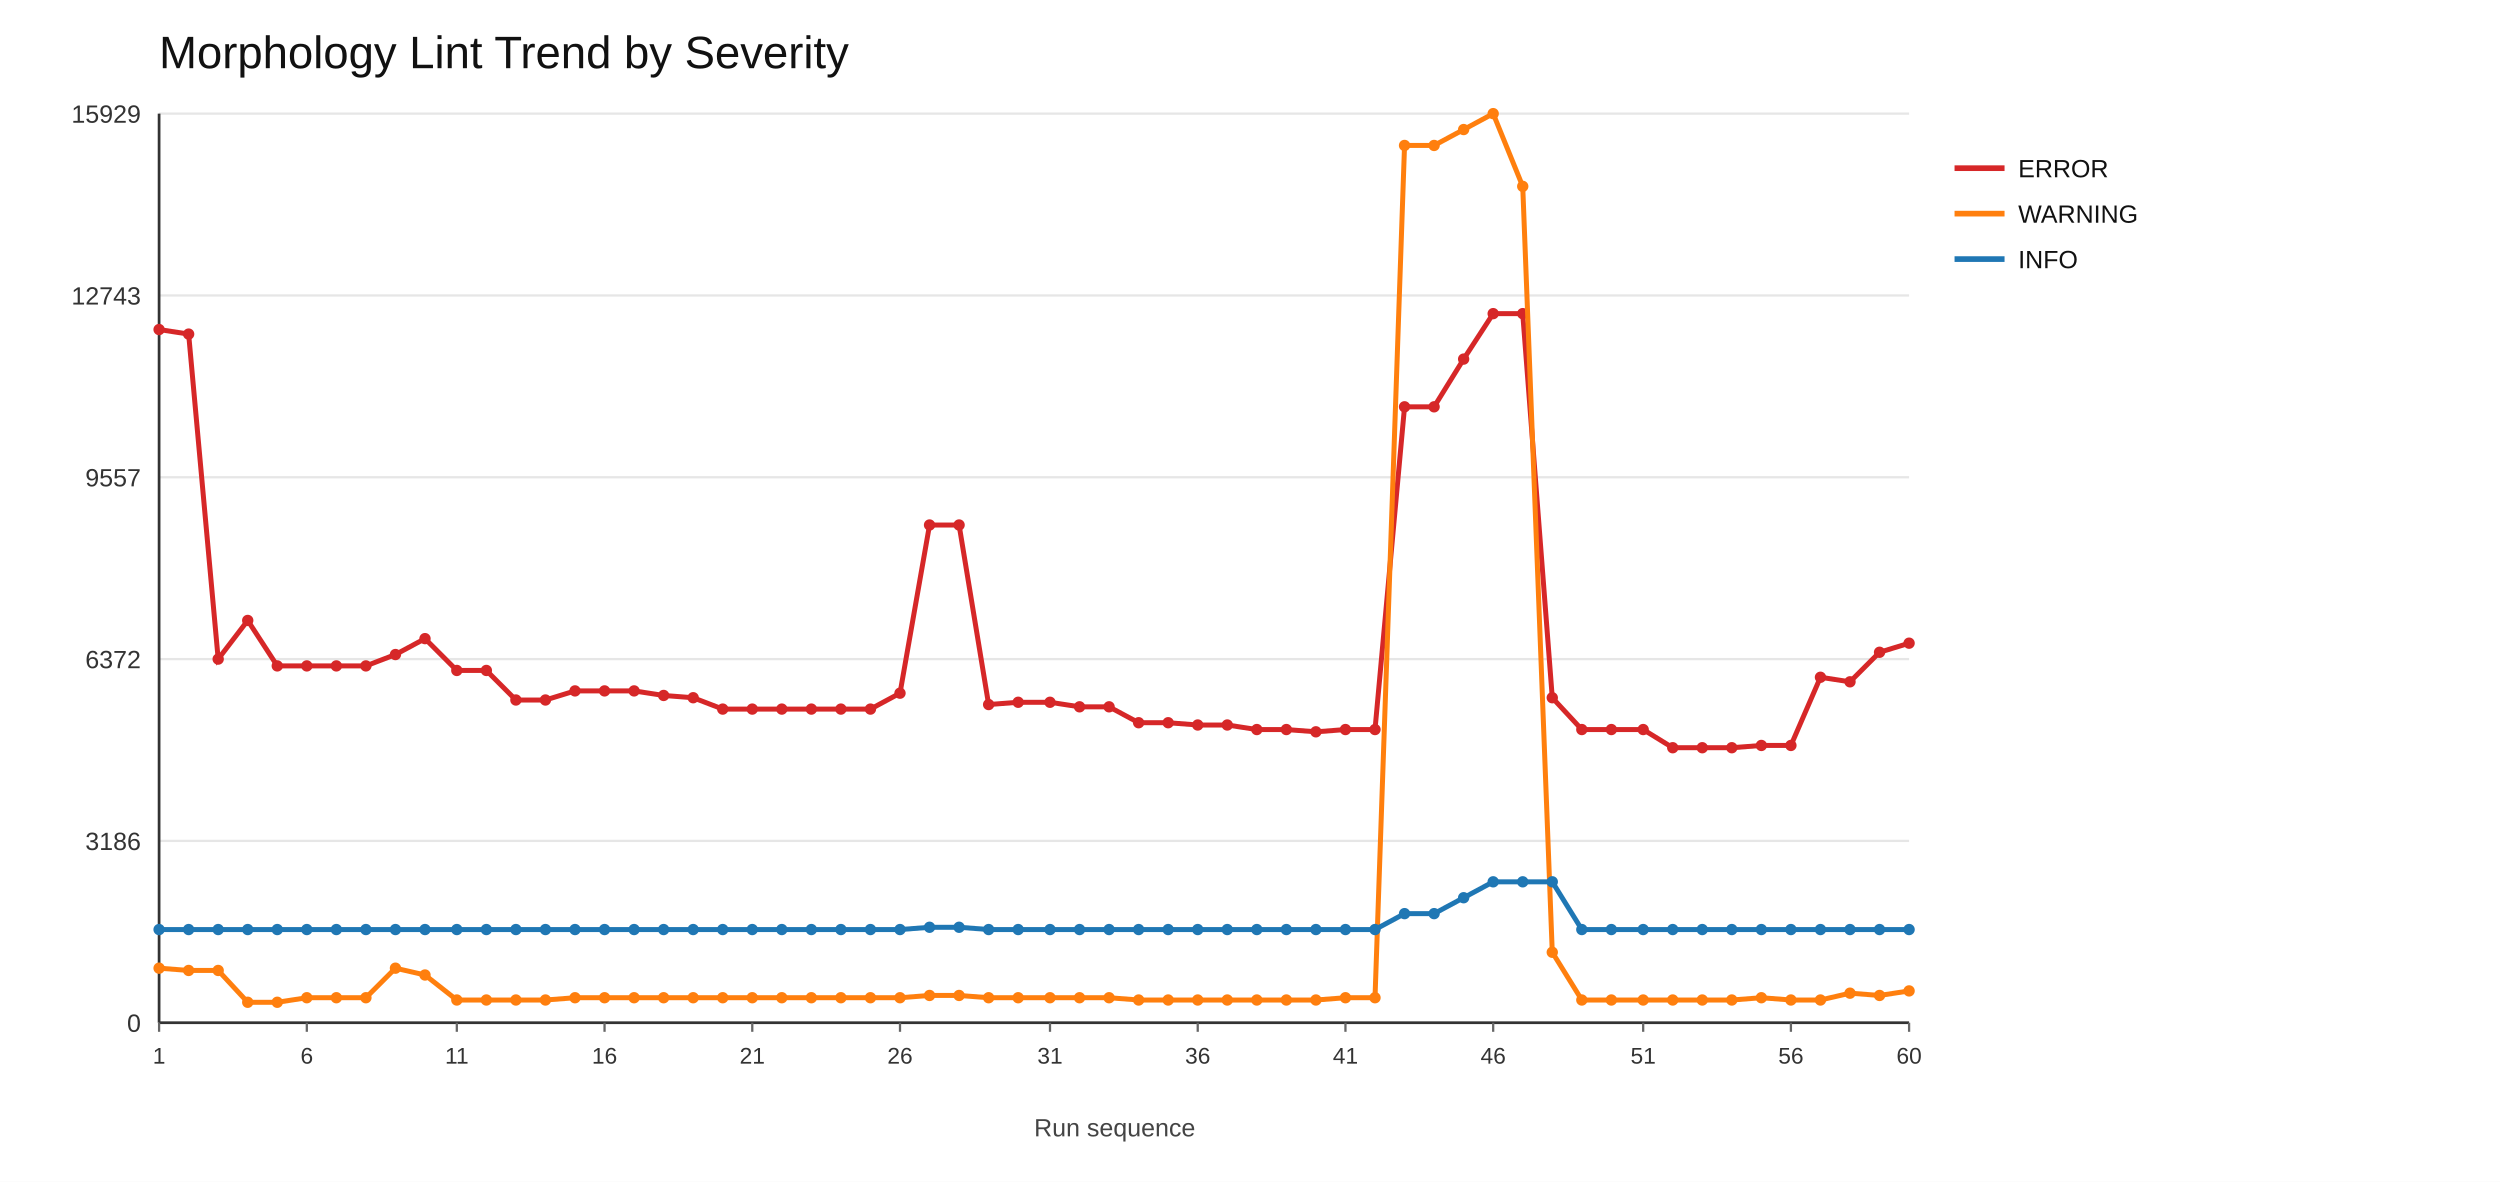
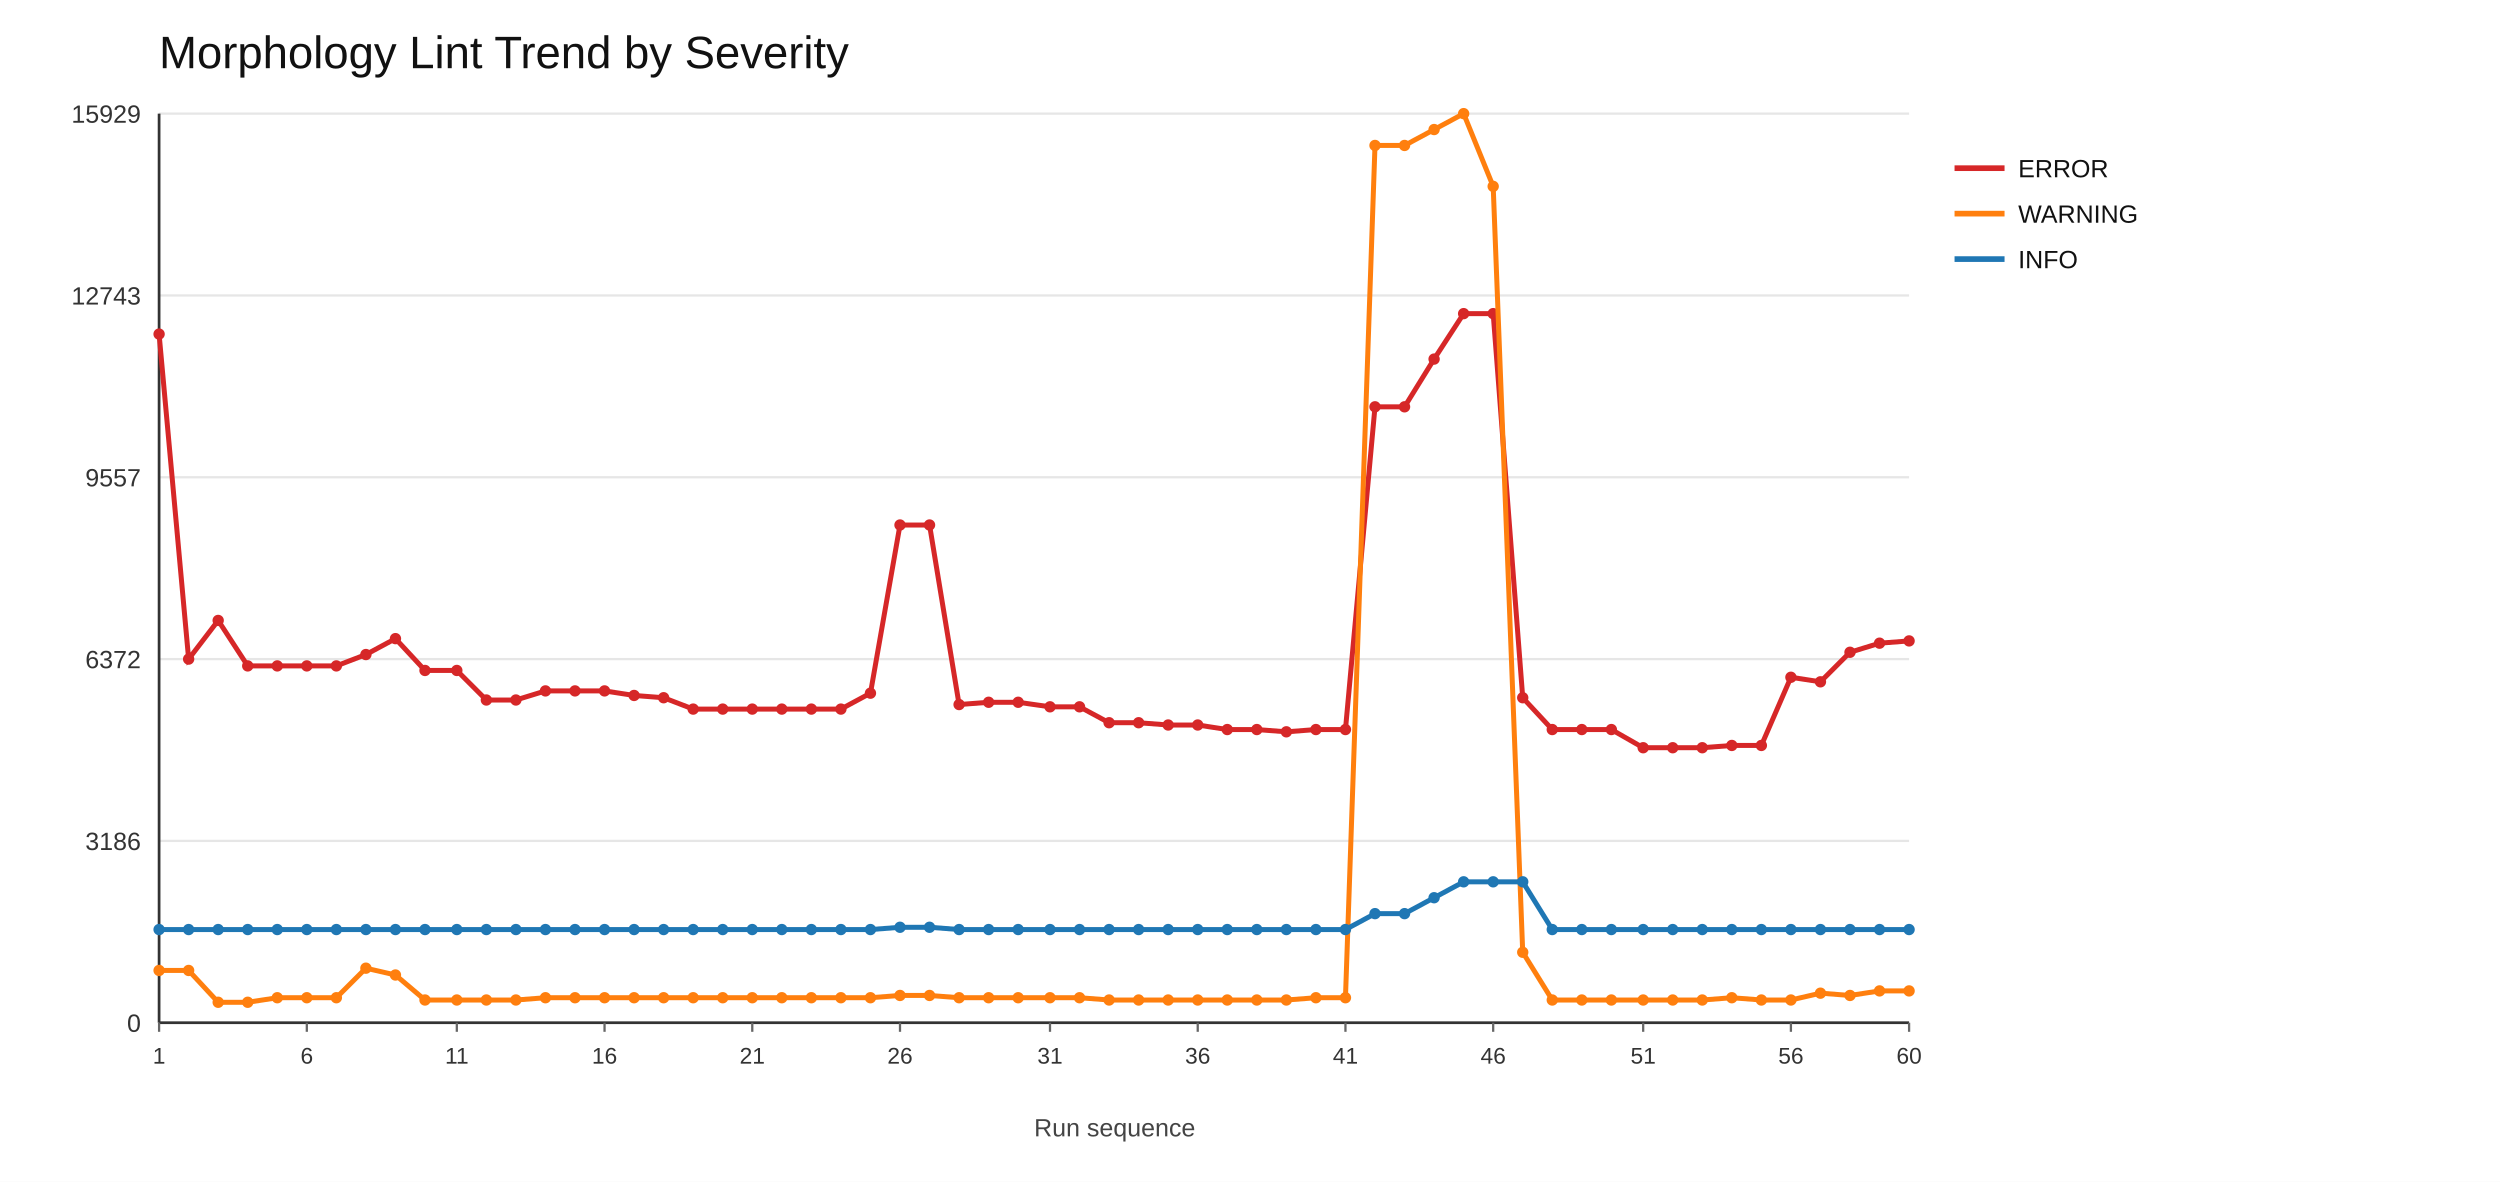
<svg xmlns="http://www.w3.org/2000/svg" width="1100" height="520">
  <rect x="0" y="0" width="1100" height="520" fill="#ffffff" />
  <text x="70" y="30" font-size="20" font-family="Arial" fill="#111">Morphology Lint Trend by Severity</text>
  <line x1="70" y1="450" x2="840" y2="450" stroke="#e6e6e6" stroke-width="1" />
  <text x="62" y="454" font-size="11" font-family="Arial" fill="#333" text-anchor="end">0</text>
  <line x1="70" y1="370" x2="840" y2="370" stroke="#e6e6e6" stroke-width="1" />
  <text x="62" y="374" font-size="11" font-family="Arial" fill="#333" text-anchor="end">3186</text>
  <line x1="70" y1="290" x2="840" y2="290" stroke="#e6e6e6" stroke-width="1" />
  <text x="62" y="294" font-size="11" font-family="Arial" fill="#333" text-anchor="end">6372</text>
  <line x1="70" y1="210" x2="840" y2="210" stroke="#e6e6e6" stroke-width="1" />
  <text x="62" y="214" font-size="11" font-family="Arial" fill="#333" text-anchor="end">9557</text>
  <line x1="70" y1="130" x2="840" y2="130" stroke="#e6e6e6" stroke-width="1" />
  <text x="62" y="134" font-size="11" font-family="Arial" fill="#333" text-anchor="end">12743</text>
  <line x1="70" y1="50" x2="840" y2="50" stroke="#e6e6e6" stroke-width="1" />
  <text x="62" y="54" font-size="11" font-family="Arial" fill="#333" text-anchor="end">15929</text>
  <line x1="70" y1="450" x2="840" y2="450" stroke="#333" stroke-width="1.2" />
  <line x1="70" y1="50" x2="70" y2="450" stroke="#333" stroke-width="1.2" />
  <line x1="70" y1="450" x2="70" y2="454" stroke="#666" stroke-width="1" />
  <text x="70" y="468" font-size="10" font-family="Arial" fill="#333" text-anchor="middle">1</text>
  <line x1="135" y1="450" x2="135" y2="454" stroke="#666" stroke-width="1" />
  <text x="135" y="468" font-size="10" font-family="Arial" fill="#333" text-anchor="middle">6</text>
  <line x1="201" y1="450" x2="201" y2="454" stroke="#666" stroke-width="1" />
  <text x="201" y="468" font-size="10" font-family="Arial" fill="#333" text-anchor="middle">11</text>
  <line x1="266" y1="450" x2="266" y2="454" stroke="#666" stroke-width="1" />
  <text x="266" y="468" font-size="10" font-family="Arial" fill="#333" text-anchor="middle">16</text>
  <line x1="331" y1="450" x2="331" y2="454" stroke="#666" stroke-width="1" />
  <text x="331" y="468" font-size="10" font-family="Arial" fill="#333" text-anchor="middle">21</text>
  <line x1="396" y1="450" x2="396" y2="454" stroke="#666" stroke-width="1" />
  <text x="396" y="468" font-size="10" font-family="Arial" fill="#333" text-anchor="middle">26</text>
  <line x1="462" y1="450" x2="462" y2="454" stroke="#666" stroke-width="1" />
  <text x="462" y="468" font-size="10" font-family="Arial" fill="#333" text-anchor="middle">31</text>
  <line x1="527" y1="450" x2="527" y2="454" stroke="#666" stroke-width="1" />
  <text x="527" y="468" font-size="10" font-family="Arial" fill="#333" text-anchor="middle">36</text>
  <line x1="592" y1="450" x2="592" y2="454" stroke="#666" stroke-width="1" />
  <text x="592" y="468" font-size="10" font-family="Arial" fill="#333" text-anchor="middle">41</text>
  <line x1="657" y1="450" x2="657" y2="454" stroke="#666" stroke-width="1" />
  <text x="657" y="468" font-size="10" font-family="Arial" fill="#333" text-anchor="middle">46</text>
  <line x1="723" y1="450" x2="723" y2="454" stroke="#666" stroke-width="1" />
  <text x="723" y="468" font-size="10" font-family="Arial" fill="#333" text-anchor="middle">51</text>
  <line x1="788" y1="450" x2="788" y2="454" stroke="#666" stroke-width="1" />
  <text x="788" y="468" font-size="10" font-family="Arial" fill="#333" text-anchor="middle">56</text>
  <line x1="840" y1="450" x2="840" y2="454" stroke="#666" stroke-width="1" />
  <text x="840" y="468" font-size="10" font-family="Arial" fill="#333" text-anchor="middle">60</text>
-   <polyline fill="none" stroke="#d62728" stroke-width="2.2" points="70,145 83,147 96,290 109,273 122,293 135,293 148,293 161,293 174,288 187,281 201,295 214,295 227,308 240,308 253,304 266,304 279,304 292,306 305,307 318,312 331,312 344,312 357,312 370,312 383,312 396,305 409,231 422,231 435,310 448,309 462,309 475,311 488,311 501,318 514,318 527,319 540,319 553,321 566,321 579,322 592,321 605,321 618,179 631,179 644,158 657,138 670,138 683,307 696,321 709,321 723,321 736,329 749,329 762,329 775,328 788,328 801,298 814,300 827,287 840,283" />
-   <circle cx="70" cy="145" r="2.5" fill="#d62728" />
-   <circle cx="83" cy="147" r="2.5" fill="#d62728" />
-   <circle cx="96" cy="290" r="2.5" fill="#d62728" />
-   <circle cx="109" cy="273" r="2.5" fill="#d62728" />
+   <polyline fill="none" stroke="#d62728" stroke-width="2.2" points="70,147 83,290 96,273 109,293 122,293 135,293 148,293 161,288 174,281 187,295 201,295 214,308 227,308 240,304 253,304 266,304 279,306 292,307 305,312 318,312 331,312 344,312 357,312 370,312 383,305 396,231 409,231 422,310 435,309 448,309 462,311 475,311 488,318 501,318 514,319 527,319 540,321 553,321 566,322 579,321 592,321 605,179 618,179 631,158 644,138 657,138 670,307 683,321 696,321 709,321 723,329 736,329 749,329 762,328 775,328 788,298 801,300 814,287 827,283 840,282" />
+   <circle cx="70" cy="147" r="2.5" fill="#d62728" />
+   <circle cx="83" cy="290" r="2.5" fill="#d62728" />
+   <circle cx="96" cy="273" r="2.5" fill="#d62728" />
+   <circle cx="109" cy="293" r="2.5" fill="#d62728" />
  <circle cx="122" cy="293" r="2.5" fill="#d62728" />
  <circle cx="135" cy="293" r="2.5" fill="#d62728" />
  <circle cx="148" cy="293" r="2.5" fill="#d62728" />
-   <circle cx="161" cy="293" r="2.5" fill="#d62728" />
-   <circle cx="174" cy="288" r="2.5" fill="#d62728" />
-   <circle cx="187" cy="281" r="2.5" fill="#d62728" />
+   <circle cx="161" cy="288" r="2.5" fill="#d62728" />
+   <circle cx="174" cy="281" r="2.5" fill="#d62728" />
+   <circle cx="187" cy="295" r="2.5" fill="#d62728" />
  <circle cx="201" cy="295" r="2.5" fill="#d62728" />
-   <circle cx="214" cy="295" r="2.5" fill="#d62728" />
+   <circle cx="214" cy="308" r="2.5" fill="#d62728" />
  <circle cx="227" cy="308" r="2.5" fill="#d62728" />
-   <circle cx="240" cy="308" r="2.5" fill="#d62728" />
+   <circle cx="240" cy="304" r="2.5" fill="#d62728" />
  <circle cx="253" cy="304" r="2.5" fill="#d62728" />
  <circle cx="266" cy="304" r="2.5" fill="#d62728" />
-   <circle cx="279" cy="304" r="2.5" fill="#d62728" />
-   <circle cx="292" cy="306" r="2.5" fill="#d62728" />
-   <circle cx="305" cy="307" r="2.5" fill="#d62728" />
+   <circle cx="279" cy="306" r="2.5" fill="#d62728" />
+   <circle cx="292" cy="307" r="2.5" fill="#d62728" />
+   <circle cx="305" cy="312" r="2.5" fill="#d62728" />
  <circle cx="318" cy="312" r="2.5" fill="#d62728" />
  <circle cx="331" cy="312" r="2.5" fill="#d62728" />
  <circle cx="344" cy="312" r="2.5" fill="#d62728" />
  <circle cx="357" cy="312" r="2.5" fill="#d62728" />
  <circle cx="370" cy="312" r="2.5" fill="#d62728" />
-   <circle cx="383" cy="312" r="2.5" fill="#d62728" />
-   <circle cx="396" cy="305" r="2.5" fill="#d62728" />
+   <circle cx="383" cy="305" r="2.5" fill="#d62728" />
+   <circle cx="396" cy="231" r="2.5" fill="#d62728" />
  <circle cx="409" cy="231" r="2.5" fill="#d62728" />
-   <circle cx="422" cy="231" r="2.5" fill="#d62728" />
-   <circle cx="435" cy="310" r="2.5" fill="#d62728" />
+   <circle cx="422" cy="310" r="2.5" fill="#d62728" />
+   <circle cx="435" cy="309" r="2.5" fill="#d62728" />
  <circle cx="448" cy="309" r="2.5" fill="#d62728" />
-   <circle cx="462" cy="309" r="2.5" fill="#d62728" />
+   <circle cx="462" cy="311" r="2.5" fill="#d62728" />
  <circle cx="475" cy="311" r="2.5" fill="#d62728" />
-   <circle cx="488" cy="311" r="2.5" fill="#d62728" />
+   <circle cx="488" cy="318" r="2.5" fill="#d62728" />
  <circle cx="501" cy="318" r="2.5" fill="#d62728" />
-   <circle cx="514" cy="318" r="2.5" fill="#d62728" />
+   <circle cx="514" cy="319" r="2.5" fill="#d62728" />
  <circle cx="527" cy="319" r="2.5" fill="#d62728" />
-   <circle cx="540" cy="319" r="2.5" fill="#d62728" />
+   <circle cx="540" cy="321" r="2.5" fill="#d62728" />
  <circle cx="553" cy="321" r="2.5" fill="#d62728" />
-   <circle cx="566" cy="321" r="2.5" fill="#d62728" />
-   <circle cx="579" cy="322" r="2.5" fill="#d62728" />
+   <circle cx="566" cy="322" r="2.5" fill="#d62728" />
+   <circle cx="579" cy="321" r="2.5" fill="#d62728" />
  <circle cx="592" cy="321" r="2.5" fill="#d62728" />
-   <circle cx="605" cy="321" r="2.5" fill="#d62728" />
+   <circle cx="605" cy="179" r="2.5" fill="#d62728" />
  <circle cx="618" cy="179" r="2.5" fill="#d62728" />
-   <circle cx="631" cy="179" r="2.5" fill="#d62728" />
-   <circle cx="644" cy="158" r="2.5" fill="#d62728" />
+   <circle cx="631" cy="158" r="2.5" fill="#d62728" />
+   <circle cx="644" cy="138" r="2.5" fill="#d62728" />
  <circle cx="657" cy="138" r="2.5" fill="#d62728" />
-   <circle cx="670" cy="138" r="2.5" fill="#d62728" />
-   <circle cx="683" cy="307" r="2.5" fill="#d62728" />
+   <circle cx="670" cy="307" r="2.5" fill="#d62728" />
+   <circle cx="683" cy="321" r="2.5" fill="#d62728" />
  <circle cx="696" cy="321" r="2.5" fill="#d62728" />
  <circle cx="709" cy="321" r="2.5" fill="#d62728" />
-   <circle cx="723" cy="321" r="2.5" fill="#d62728" />
+   <circle cx="723" cy="329" r="2.5" fill="#d62728" />
  <circle cx="736" cy="329" r="2.5" fill="#d62728" />
  <circle cx="749" cy="329" r="2.5" fill="#d62728" />
-   <circle cx="762" cy="329" r="2.5" fill="#d62728" />
+   <circle cx="762" cy="328" r="2.5" fill="#d62728" />
  <circle cx="775" cy="328" r="2.5" fill="#d62728" />
-   <circle cx="788" cy="328" r="2.5" fill="#d62728" />
-   <circle cx="801" cy="298" r="2.5" fill="#d62728" />
-   <circle cx="814" cy="300" r="2.5" fill="#d62728" />
-   <circle cx="827" cy="287" r="2.5" fill="#d62728" />
-   <circle cx="840" cy="283" r="2.5" fill="#d62728" />
+   <circle cx="788" cy="298" r="2.5" fill="#d62728" />
+   <circle cx="801" cy="300" r="2.5" fill="#d62728" />
+   <circle cx="814" cy="287" r="2.5" fill="#d62728" />
+   <circle cx="827" cy="283" r="2.5" fill="#d62728" />
+   <circle cx="840" cy="282" r="2.5" fill="#d62728" />
  <line x1="860" y1="74" x2="882" y2="74" stroke="#d62728" stroke-width="2.5" />
  <text x="888" y="78" font-size="11" font-family="Arial" fill="#111">ERROR</text>
-   <polyline fill="none" stroke="#ff7f0e" stroke-width="2.2" points="70,426 83,427 96,427 109,441 122,441 135,439 148,439 161,439 174,426 187,429 201,440 214,440 227,440 240,440 253,439 266,439 279,439 292,439 305,439 318,439 331,439 344,439 357,439 370,439 383,439 396,439 409,438 422,438 435,439 448,439 462,439 475,439 488,439 501,440 514,440 527,440 540,440 553,440 566,440 579,440 592,439 605,439 618,64 631,64 644,57 657,50 670,82 683,419 696,440 709,440 723,440 736,440 749,440 762,440 775,439 788,440 801,440 814,437 827,438 840,436" />
-   <circle cx="70" cy="426" r="2.5" fill="#ff7f0e" />
+   <polyline fill="none" stroke="#ff7f0e" stroke-width="2.2" points="70,427 83,427 96,441 109,441 122,439 135,439 148,439 161,426 174,429 187,440 201,440 214,440 227,440 240,439 253,439 266,439 279,439 292,439 305,439 318,439 331,439 344,439 357,439 370,439 383,439 396,438 409,438 422,439 435,439 448,439 462,439 475,439 488,440 501,440 514,440 527,440 540,440 553,440 566,440 579,439 592,439 605,64 618,64 631,57 644,50 657,82 670,419 683,440 696,440 709,440 723,440 736,440 749,440 762,439 775,440 788,440 801,437 814,438 827,436 840,436" />
+   <circle cx="70" cy="427" r="2.5" fill="#ff7f0e" />
  <circle cx="83" cy="427" r="2.5" fill="#ff7f0e" />
-   <circle cx="96" cy="427" r="2.5" fill="#ff7f0e" />
+   <circle cx="96" cy="441" r="2.5" fill="#ff7f0e" />
  <circle cx="109" cy="441" r="2.5" fill="#ff7f0e" />
-   <circle cx="122" cy="441" r="2.5" fill="#ff7f0e" />
+   <circle cx="122" cy="439" r="2.5" fill="#ff7f0e" />
  <circle cx="135" cy="439" r="2.5" fill="#ff7f0e" />
  <circle cx="148" cy="439" r="2.5" fill="#ff7f0e" />
-   <circle cx="161" cy="439" r="2.5" fill="#ff7f0e" />
-   <circle cx="174" cy="426" r="2.5" fill="#ff7f0e" />
-   <circle cx="187" cy="429" r="2.5" fill="#ff7f0e" />
+   <circle cx="161" cy="426" r="2.5" fill="#ff7f0e" />
+   <circle cx="174" cy="429" r="2.5" fill="#ff7f0e" />
+   <circle cx="187" cy="440" r="2.5" fill="#ff7f0e" />
  <circle cx="201" cy="440" r="2.5" fill="#ff7f0e" />
  <circle cx="214" cy="440" r="2.5" fill="#ff7f0e" />
  <circle cx="227" cy="440" r="2.5" fill="#ff7f0e" />
-   <circle cx="240" cy="440" r="2.5" fill="#ff7f0e" />
+   <circle cx="240" cy="439" r="2.5" fill="#ff7f0e" />
  <circle cx="253" cy="439" r="2.5" fill="#ff7f0e" />
  <circle cx="266" cy="439" r="2.5" fill="#ff7f0e" />
  <circle cx="279" cy="439" r="2.5" fill="#ff7f0e" />
  <circle cx="292" cy="439" r="2.5" fill="#ff7f0e" />
  <circle cx="305" cy="439" r="2.5" fill="#ff7f0e" />
  <circle cx="318" cy="439" r="2.5" fill="#ff7f0e" />
  <circle cx="331" cy="439" r="2.5" fill="#ff7f0e" />
  <circle cx="344" cy="439" r="2.5" fill="#ff7f0e" />
  <circle cx="357" cy="439" r="2.5" fill="#ff7f0e" />
  <circle cx="370" cy="439" r="2.5" fill="#ff7f0e" />
  <circle cx="383" cy="439" r="2.5" fill="#ff7f0e" />
-   <circle cx="396" cy="439" r="2.5" fill="#ff7f0e" />
+   <circle cx="396" cy="438" r="2.5" fill="#ff7f0e" />
  <circle cx="409" cy="438" r="2.5" fill="#ff7f0e" />
-   <circle cx="422" cy="438" r="2.5" fill="#ff7f0e" />
+   <circle cx="422" cy="439" r="2.5" fill="#ff7f0e" />
  <circle cx="435" cy="439" r="2.5" fill="#ff7f0e" />
  <circle cx="448" cy="439" r="2.5" fill="#ff7f0e" />
  <circle cx="462" cy="439" r="2.5" fill="#ff7f0e" />
  <circle cx="475" cy="439" r="2.5" fill="#ff7f0e" />
-   <circle cx="488" cy="439" r="2.5" fill="#ff7f0e" />
+   <circle cx="488" cy="440" r="2.5" fill="#ff7f0e" />
  <circle cx="501" cy="440" r="2.5" fill="#ff7f0e" />
  <circle cx="514" cy="440" r="2.5" fill="#ff7f0e" />
  <circle cx="527" cy="440" r="2.5" fill="#ff7f0e" />
  <circle cx="540" cy="440" r="2.5" fill="#ff7f0e" />
  <circle cx="553" cy="440" r="2.5" fill="#ff7f0e" />
  <circle cx="566" cy="440" r="2.5" fill="#ff7f0e" />
-   <circle cx="579" cy="440" r="2.5" fill="#ff7f0e" />
+   <circle cx="579" cy="439" r="2.5" fill="#ff7f0e" />
  <circle cx="592" cy="439" r="2.5" fill="#ff7f0e" />
-   <circle cx="605" cy="439" r="2.5" fill="#ff7f0e" />
+   <circle cx="605" cy="64" r="2.5" fill="#ff7f0e" />
  <circle cx="618" cy="64" r="2.5" fill="#ff7f0e" />
-   <circle cx="631" cy="64" r="2.5" fill="#ff7f0e" />
-   <circle cx="644" cy="57" r="2.5" fill="#ff7f0e" />
-   <circle cx="657" cy="50" r="2.5" fill="#ff7f0e" />
-   <circle cx="670" cy="82" r="2.5" fill="#ff7f0e" />
-   <circle cx="683" cy="419" r="2.5" fill="#ff7f0e" />
+   <circle cx="631" cy="57" r="2.5" fill="#ff7f0e" />
+   <circle cx="644" cy="50" r="2.5" fill="#ff7f0e" />
+   <circle cx="657" cy="82" r="2.5" fill="#ff7f0e" />
+   <circle cx="670" cy="419" r="2.5" fill="#ff7f0e" />
+   <circle cx="683" cy="440" r="2.5" fill="#ff7f0e" />
  <circle cx="696" cy="440" r="2.5" fill="#ff7f0e" />
  <circle cx="709" cy="440" r="2.5" fill="#ff7f0e" />
  <circle cx="723" cy="440" r="2.5" fill="#ff7f0e" />
  <circle cx="736" cy="440" r="2.5" fill="#ff7f0e" />
  <circle cx="749" cy="440" r="2.5" fill="#ff7f0e" />
-   <circle cx="762" cy="440" r="2.5" fill="#ff7f0e" />
-   <circle cx="775" cy="439" r="2.5" fill="#ff7f0e" />
+   <circle cx="762" cy="439" r="2.5" fill="#ff7f0e" />
+   <circle cx="775" cy="440" r="2.5" fill="#ff7f0e" />
  <circle cx="788" cy="440" r="2.5" fill="#ff7f0e" />
-   <circle cx="801" cy="440" r="2.5" fill="#ff7f0e" />
-   <circle cx="814" cy="437" r="2.5" fill="#ff7f0e" />
-   <circle cx="827" cy="438" r="2.5" fill="#ff7f0e" />
+   <circle cx="801" cy="437" r="2.5" fill="#ff7f0e" />
+   <circle cx="814" cy="438" r="2.5" fill="#ff7f0e" />
+   <circle cx="827" cy="436" r="2.5" fill="#ff7f0e" />
  <circle cx="840" cy="436" r="2.5" fill="#ff7f0e" />
  <line x1="860" y1="94" x2="882" y2="94" stroke="#ff7f0e" stroke-width="2.5" />
  <text x="888" y="98" font-size="11" font-family="Arial" fill="#111">WARNING</text>
-   <polyline fill="none" stroke="#1f77b4" stroke-width="2.2" points="70,409 83,409 96,409 109,409 122,409 135,409 148,409 161,409 174,409 187,409 201,409 214,409 227,409 240,409 253,409 266,409 279,409 292,409 305,409 318,409 331,409 344,409 357,409 370,409 383,409 396,409 409,408 422,408 435,409 448,409 462,409 475,409 488,409 501,409 514,409 527,409 540,409 553,409 566,409 579,409 592,409 605,409 618,402 631,402 644,395 657,388 670,388 683,388 696,409 709,409 723,409 736,409 749,409 762,409 775,409 788,409 801,409 814,409 827,409 840,409" />
+   <polyline fill="none" stroke="#1f77b4" stroke-width="2.2" points="70,409 83,409 96,409 109,409 122,409 135,409 148,409 161,409 174,409 187,409 201,409 214,409 227,409 240,409 253,409 266,409 279,409 292,409 305,409 318,409 331,409 344,409 357,409 370,409 383,409 396,408 409,408 422,409 435,409 448,409 462,409 475,409 488,409 501,409 514,409 527,409 540,409 553,409 566,409 579,409 592,409 605,402 618,402 631,395 644,388 657,388 670,388 683,409 696,409 709,409 723,409 736,409 749,409 762,409 775,409 788,409 801,409 814,409 827,409 840,409" />
  <circle cx="70" cy="409" r="2.5" fill="#1f77b4" />
  <circle cx="83" cy="409" r="2.5" fill="#1f77b4" />
  <circle cx="96" cy="409" r="2.5" fill="#1f77b4" />
  <circle cx="109" cy="409" r="2.5" fill="#1f77b4" />
  <circle cx="122" cy="409" r="2.5" fill="#1f77b4" />
  <circle cx="135" cy="409" r="2.5" fill="#1f77b4" />
  <circle cx="148" cy="409" r="2.5" fill="#1f77b4" />
  <circle cx="161" cy="409" r="2.5" fill="#1f77b4" />
  <circle cx="174" cy="409" r="2.5" fill="#1f77b4" />
  <circle cx="187" cy="409" r="2.5" fill="#1f77b4" />
  <circle cx="201" cy="409" r="2.5" fill="#1f77b4" />
  <circle cx="214" cy="409" r="2.5" fill="#1f77b4" />
  <circle cx="227" cy="409" r="2.5" fill="#1f77b4" />
  <circle cx="240" cy="409" r="2.5" fill="#1f77b4" />
  <circle cx="253" cy="409" r="2.5" fill="#1f77b4" />
  <circle cx="266" cy="409" r="2.5" fill="#1f77b4" />
  <circle cx="279" cy="409" r="2.5" fill="#1f77b4" />
  <circle cx="292" cy="409" r="2.5" fill="#1f77b4" />
  <circle cx="305" cy="409" r="2.5" fill="#1f77b4" />
  <circle cx="318" cy="409" r="2.5" fill="#1f77b4" />
  <circle cx="331" cy="409" r="2.5" fill="#1f77b4" />
  <circle cx="344" cy="409" r="2.5" fill="#1f77b4" />
  <circle cx="357" cy="409" r="2.5" fill="#1f77b4" />
  <circle cx="370" cy="409" r="2.5" fill="#1f77b4" />
  <circle cx="383" cy="409" r="2.5" fill="#1f77b4" />
-   <circle cx="396" cy="409" r="2.5" fill="#1f77b4" />
+   <circle cx="396" cy="408" r="2.5" fill="#1f77b4" />
  <circle cx="409" cy="408" r="2.5" fill="#1f77b4" />
-   <circle cx="422" cy="408" r="2.5" fill="#1f77b4" />
+   <circle cx="422" cy="409" r="2.5" fill="#1f77b4" />
  <circle cx="435" cy="409" r="2.5" fill="#1f77b4" />
  <circle cx="448" cy="409" r="2.5" fill="#1f77b4" />
  <circle cx="462" cy="409" r="2.5" fill="#1f77b4" />
  <circle cx="475" cy="409" r="2.5" fill="#1f77b4" />
  <circle cx="488" cy="409" r="2.5" fill="#1f77b4" />
  <circle cx="501" cy="409" r="2.5" fill="#1f77b4" />
  <circle cx="514" cy="409" r="2.5" fill="#1f77b4" />
  <circle cx="527" cy="409" r="2.5" fill="#1f77b4" />
  <circle cx="540" cy="409" r="2.5" fill="#1f77b4" />
  <circle cx="553" cy="409" r="2.5" fill="#1f77b4" />
  <circle cx="566" cy="409" r="2.5" fill="#1f77b4" />
  <circle cx="579" cy="409" r="2.5" fill="#1f77b4" />
  <circle cx="592" cy="409" r="2.5" fill="#1f77b4" />
-   <circle cx="605" cy="409" r="2.5" fill="#1f77b4" />
+   <circle cx="605" cy="402" r="2.5" fill="#1f77b4" />
  <circle cx="618" cy="402" r="2.5" fill="#1f77b4" />
-   <circle cx="631" cy="402" r="2.5" fill="#1f77b4" />
-   <circle cx="644" cy="395" r="2.5" fill="#1f77b4" />
+   <circle cx="631" cy="395" r="2.5" fill="#1f77b4" />
+   <circle cx="644" cy="388" r="2.5" fill="#1f77b4" />
  <circle cx="657" cy="388" r="2.5" fill="#1f77b4" />
  <circle cx="670" cy="388" r="2.5" fill="#1f77b4" />
-   <circle cx="683" cy="388" r="2.5" fill="#1f77b4" />
+   <circle cx="683" cy="409" r="2.5" fill="#1f77b4" />
  <circle cx="696" cy="409" r="2.5" fill="#1f77b4" />
  <circle cx="709" cy="409" r="2.5" fill="#1f77b4" />
  <circle cx="723" cy="409" r="2.5" fill="#1f77b4" />
  <circle cx="736" cy="409" r="2.5" fill="#1f77b4" />
  <circle cx="749" cy="409" r="2.5" fill="#1f77b4" />
  <circle cx="762" cy="409" r="2.5" fill="#1f77b4" />
  <circle cx="775" cy="409" r="2.5" fill="#1f77b4" />
  <circle cx="788" cy="409" r="2.5" fill="#1f77b4" />
  <circle cx="801" cy="409" r="2.5" fill="#1f77b4" />
  <circle cx="814" cy="409" r="2.5" fill="#1f77b4" />
  <circle cx="827" cy="409" r="2.5" fill="#1f77b4" />
  <circle cx="840" cy="409" r="2.5" fill="#1f77b4" />
  <line x1="860" y1="114" x2="882" y2="114" stroke="#1f77b4" stroke-width="2.5" />
  <text x="888" y="118" font-size="11" font-family="Arial" fill="#111">INFO</text>
  <text x="455" y="500" font-size="11" font-family="Arial" fill="#444">Run sequence</text>
</svg>
